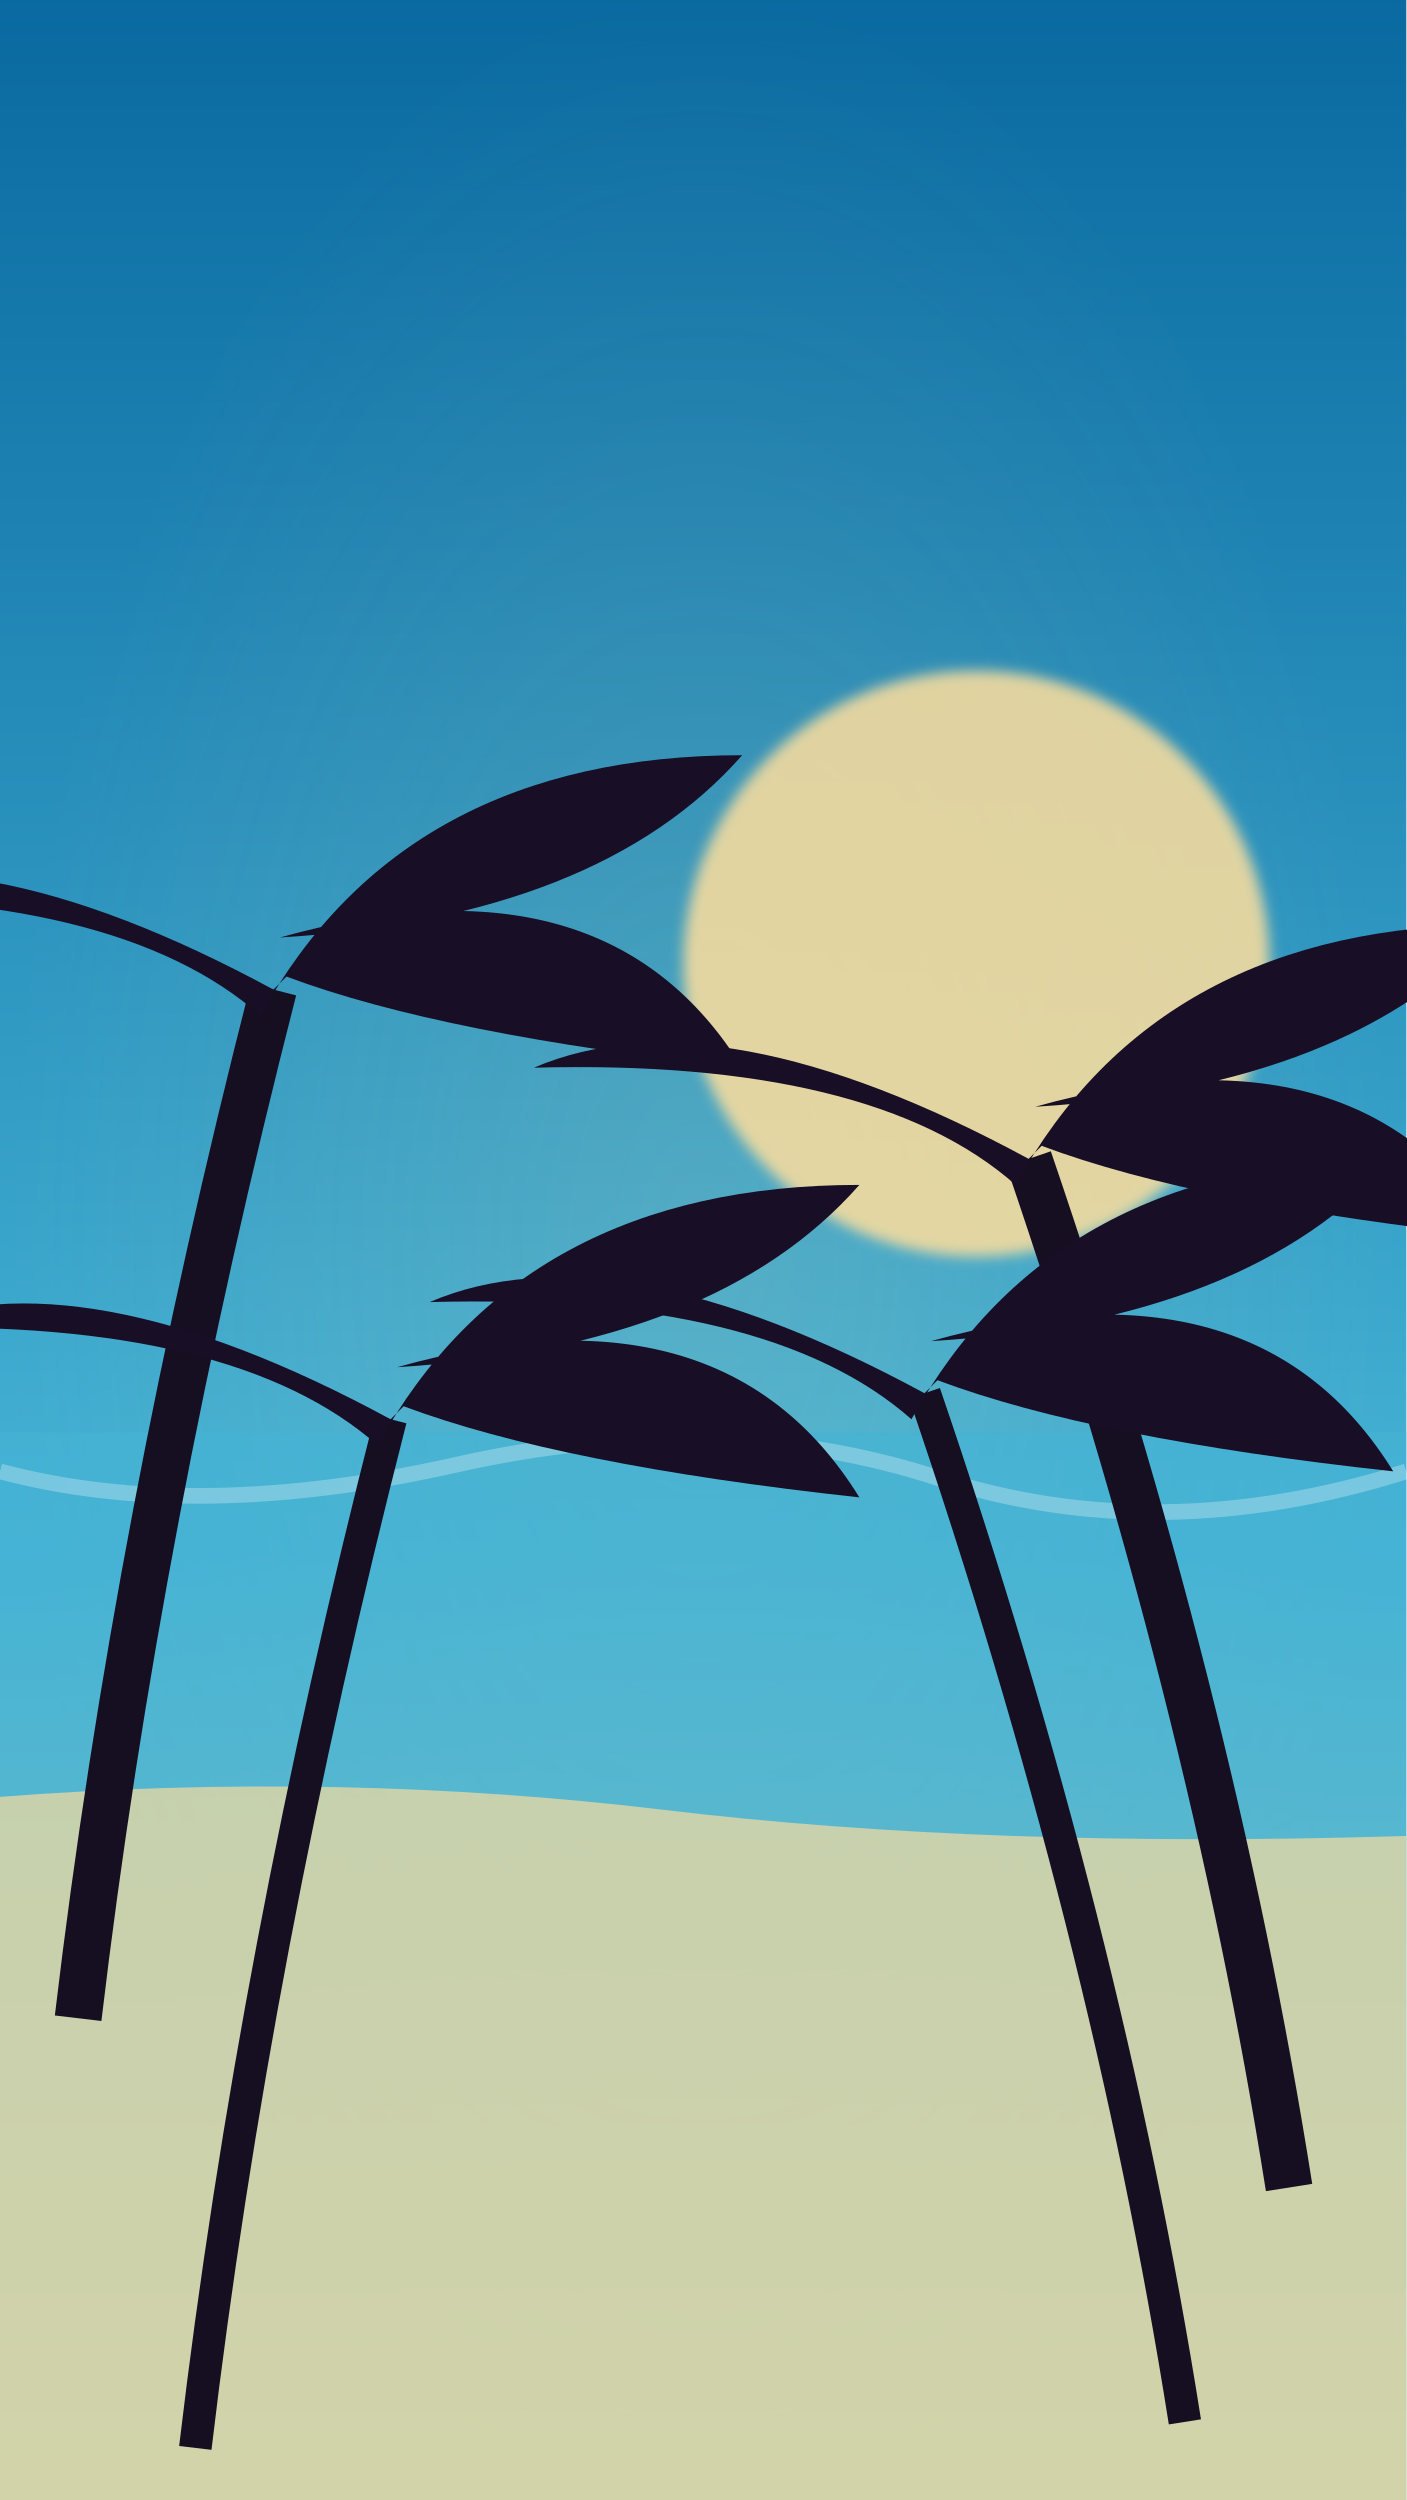
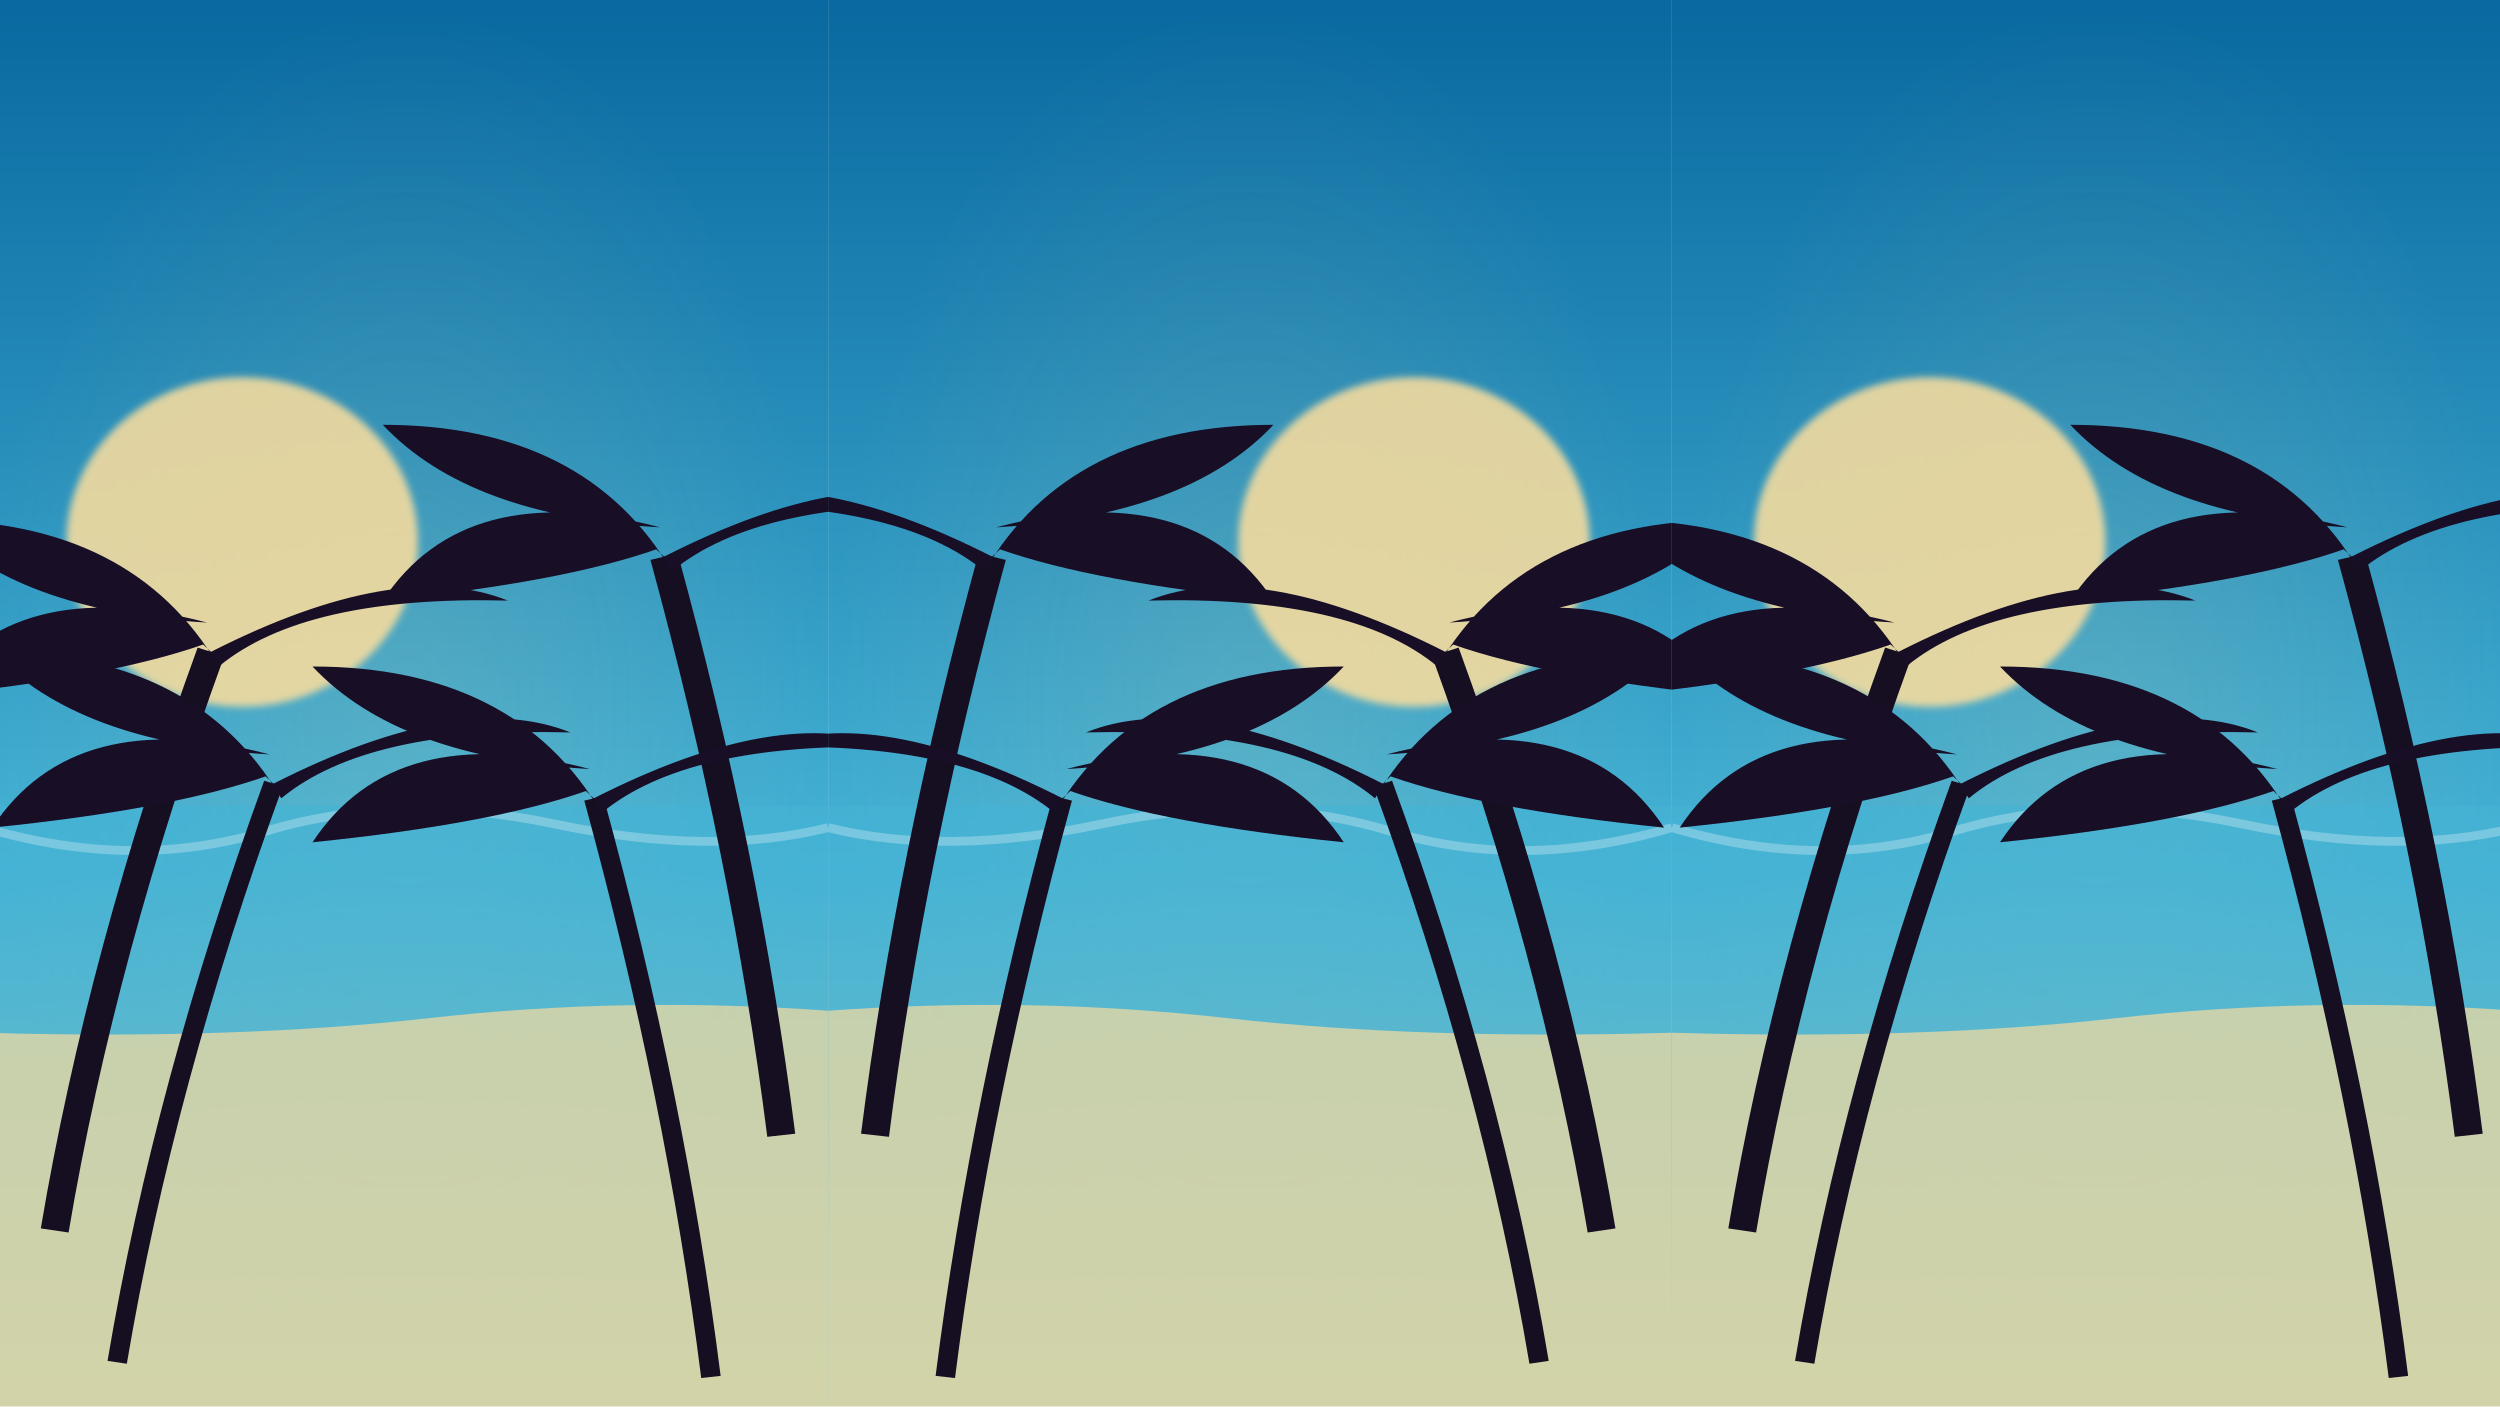
- <svg xmlns="http://www.w3.org/2000/svg" width="1080" height="1920" viewBox="0 0 1080 1920" role="img">
+ <svg xmlns="http://www.w3.org/2000/svg" width="1920" height="1080" viewBox="0 0 1920 1080" role="img">
  <defs>
    <linearGradient id="sky" x2="0" y2="1">
      <stop offset="0" stop-color="#0969a0" />
      <stop offset=".62" stop-color="#45b3d5" />
      <stop offset="1" stop-color="#f7dc9e" />
    </linearGradient>
    <radialGradient id="glow">
      <stop stop-color="#f7dc9e" stop-opacity=".55" />
      <stop offset="1" stop-color="#f7dc9e" stop-opacity="0" />
    </radialGradient>
    <filter id="blur">
      <feGaussianBlur stdDeviation="25" />
    </filter>
    <filter id="soft">
      <feGaussianBlur stdDeviation="5" />
    </filter>
  </defs>
-   <rect width="1080" height="1920" fill="url(#sky)" />
-   <rect width="1080" height="1920" fill="url(#glow)" opacity=".25" />
-   <circle cx="750" cy="740" r="225" fill="#f7dc9e" opacity=".88" filter="url(#soft)" />
-   <rect y="1100" width="1080" height="820" fill="#45b3d5" opacity=".68" />
-   <path d="M0 1380Q260 1360 510 1390T1080 1410V1920H0Z" fill="#f7dc9e" opacity=".7" />
-   <path d="M0 1130Q150 1170 350 1125T720 1135T1080 1130" fill="none" stroke="#fff" stroke-width="12" opacity=".28" />
-   <path d="M60 1550Q105 1170 210 760" fill="none" stroke="#160e21" stroke-width="36" />
-   <path d="M210 760q-240-130-380-70q260-7 370 90q110-200 370-200q-110 125-355 140q250-70 355 100q-230-25-350-70Z" fill="#180e26" />
-   <path d="M990 1680Q930 1300 790 890" fill="none" stroke="#160e21" stroke-width="36" />
-   <path d="M790 890q-240-130-380-70q260-7 370 90q110-200 370-200q-110 125-355 140q250-70 355 100q-230-25-350-70Z" fill="#180e26" />
-   <path d="M150 1880Q195 1500 300 1090" fill="none" stroke="#160e21" stroke-width="25" />
-   <path d="M300 1090q-240-130-380-70q260-7 370 90q110-200 370-200q-110 125-355 140q250-70 355 100q-230-25-350-70Z" fill="#180e26" />
-   <path d="M910 1860Q850 1480 710 1070" fill="none" stroke="#160e21" stroke-width="25" />
-   <path d="M710 1070q-240-130-380-70q260-7 370 90q110-200 370-200q-110 125-355 140q250-70 355 100q-230-25-350-70Z" fill="#180e26" />
+   <g transform="translate(1272 0) scale(-1 1)">
+     <svg x="636" width="648" height="1080" viewBox="0 0 1080 1920" preserveAspectRatio="none">
+       <rect width="1080" height="1920" fill="url(#sky)" />
+       <rect width="1080" height="1920" fill="url(#glow)" opacity=".25" />
+       <circle cx="750" cy="740" r="225" fill="#f7dc9e" opacity=".88" filter="url(#soft)" />
+       <rect y="1100" width="1080" height="820" fill="#45b3d5" opacity=".68" />
+       <path d="M0 1380Q260 1360 510 1390T1080 1410V1920H0Z" fill="#f7dc9e" opacity=".7" />
+       <path d="M0 1130Q150 1170 350 1125T720 1135T1080 1130" fill="none" stroke="#fff" stroke-width="12" opacity=".28" />
+       <path d="M60 1550Q105 1170 210 760" fill="none" stroke="#160e21" stroke-width="36" />
+       <path d="M210 760q-240-130-380-70q260-7 370 90q110-200 370-200q-110 125-355 140q250-70 355 100q-230-25-350-70Z" fill="#180e26" />
+       <path d="M990 1680Q930 1300 790 890" fill="none" stroke="#160e21" stroke-width="36" />
+       <path d="M790 890q-240-130-380-70q260-7 370 90q110-200 370-200q-110 125-355 140q250-70 355 100q-230-25-350-70Z" fill="#180e26" />
+       <path d="M150 1880Q195 1500 300 1090" fill="none" stroke="#160e21" stroke-width="25" />
+       <path d="M300 1090q-240-130-380-70q260-7 370 90q110-200 370-200q-110 125-355 140q250-70 355 100q-230-25-350-70Z" fill="#180e26" />
+       <path d="M910 1860Q850 1480 710 1070" fill="none" stroke="#160e21" stroke-width="25" />
+       <path d="M710 1070q-240-130-380-70q260-7 370 90q110-200 370-200q-110 125-355 140q250-70 355 100q-230-25-350-70Z" fill="#180e26" />
+     </svg>
+   </g>
+   <svg x="636" width="648" height="1080" viewBox="0 0 1080 1920" preserveAspectRatio="none">
+     <rect width="1080" height="1920" fill="url(#sky)" />
+     <rect width="1080" height="1920" fill="url(#glow)" opacity=".25" />
+     <circle cx="750" cy="740" r="225" fill="#f7dc9e" opacity=".88" filter="url(#soft)" />
+     <rect y="1100" width="1080" height="820" fill="#45b3d5" opacity=".68" />
+     <path d="M0 1380Q260 1360 510 1390T1080 1410V1920H0Z" fill="#f7dc9e" opacity=".7" />
+     <path d="M0 1130Q150 1170 350 1125T720 1135T1080 1130" fill="none" stroke="#fff" stroke-width="12" opacity=".28" />
+     <path d="M60 1550Q105 1170 210 760" fill="none" stroke="#160e21" stroke-width="36" />
+     <path d="M210 760q-240-130-380-70q260-7 370 90q110-200 370-200q-110 125-355 140q250-70 355 100q-230-25-350-70Z" fill="#180e26" />
+     <path d="M990 1680Q930 1300 790 890" fill="none" stroke="#160e21" stroke-width="36" />
+     <path d="M790 890q-240-130-380-70q260-7 370 90q110-200 370-200q-110 125-355 140q250-70 355 100q-230-25-350-70Z" fill="#180e26" />
+     <path d="M150 1880Q195 1500 300 1090" fill="none" stroke="#160e21" stroke-width="25" />
+     <path d="M300 1090q-240-130-380-70q260-7 370 90q110-200 370-200q-110 125-355 140q250-70 355 100q-230-25-350-70Z" fill="#180e26" />
+     <path d="M910 1860Q850 1480 710 1070" fill="none" stroke="#160e21" stroke-width="25" />
+     <path d="M710 1070q-240-130-380-70q260-7 370 90q110-200 370-200q-110 125-355 140q250-70 355 100q-230-25-350-70Z" fill="#180e26" />
+   </svg>
+   <g transform="translate(2568 0) scale(-1 1)">
+     <svg x="636" width="648" height="1080" viewBox="0 0 1080 1920" preserveAspectRatio="none">
+       <rect width="1080" height="1920" fill="url(#sky)" />
+       <rect width="1080" height="1920" fill="url(#glow)" opacity=".25" />
+       <circle cx="750" cy="740" r="225" fill="#f7dc9e" opacity=".88" filter="url(#soft)" />
+       <rect y="1100" width="1080" height="820" fill="#45b3d5" opacity=".68" />
+       <path d="M0 1380Q260 1360 510 1390T1080 1410V1920H0Z" fill="#f7dc9e" opacity=".7" />
+       <path d="M0 1130Q150 1170 350 1125T720 1135T1080 1130" fill="none" stroke="#fff" stroke-width="12" opacity=".28" />
+       <path d="M60 1550Q105 1170 210 760" fill="none" stroke="#160e21" stroke-width="36" />
+       <path d="M210 760q-240-130-380-70q260-7 370 90q110-200 370-200q-110 125-355 140q250-70 355 100q-230-25-350-70Z" fill="#180e26" />
+       <path d="M990 1680Q930 1300 790 890" fill="none" stroke="#160e21" stroke-width="36" />
+       <path d="M790 890q-240-130-380-70q260-7 370 90q110-200 370-200q-110 125-355 140q250-70 355 100q-230-25-350-70Z" fill="#180e26" />
+       <path d="M150 1880Q195 1500 300 1090" fill="none" stroke="#160e21" stroke-width="25" />
+       <path d="M300 1090q-240-130-380-70q260-7 370 90q110-200 370-200q-110 125-355 140q250-70 355 100q-230-25-350-70Z" fill="#180e26" />
+       <path d="M910 1860Q850 1480 710 1070" fill="none" stroke="#160e21" stroke-width="25" />
+       <path d="M710 1070q-240-130-380-70q260-7 370 90q110-200 370-200q-110 125-355 140q250-70 355 100q-230-25-350-70Z" fill="#180e26" />
+     </svg>
+   </g>
</svg>
